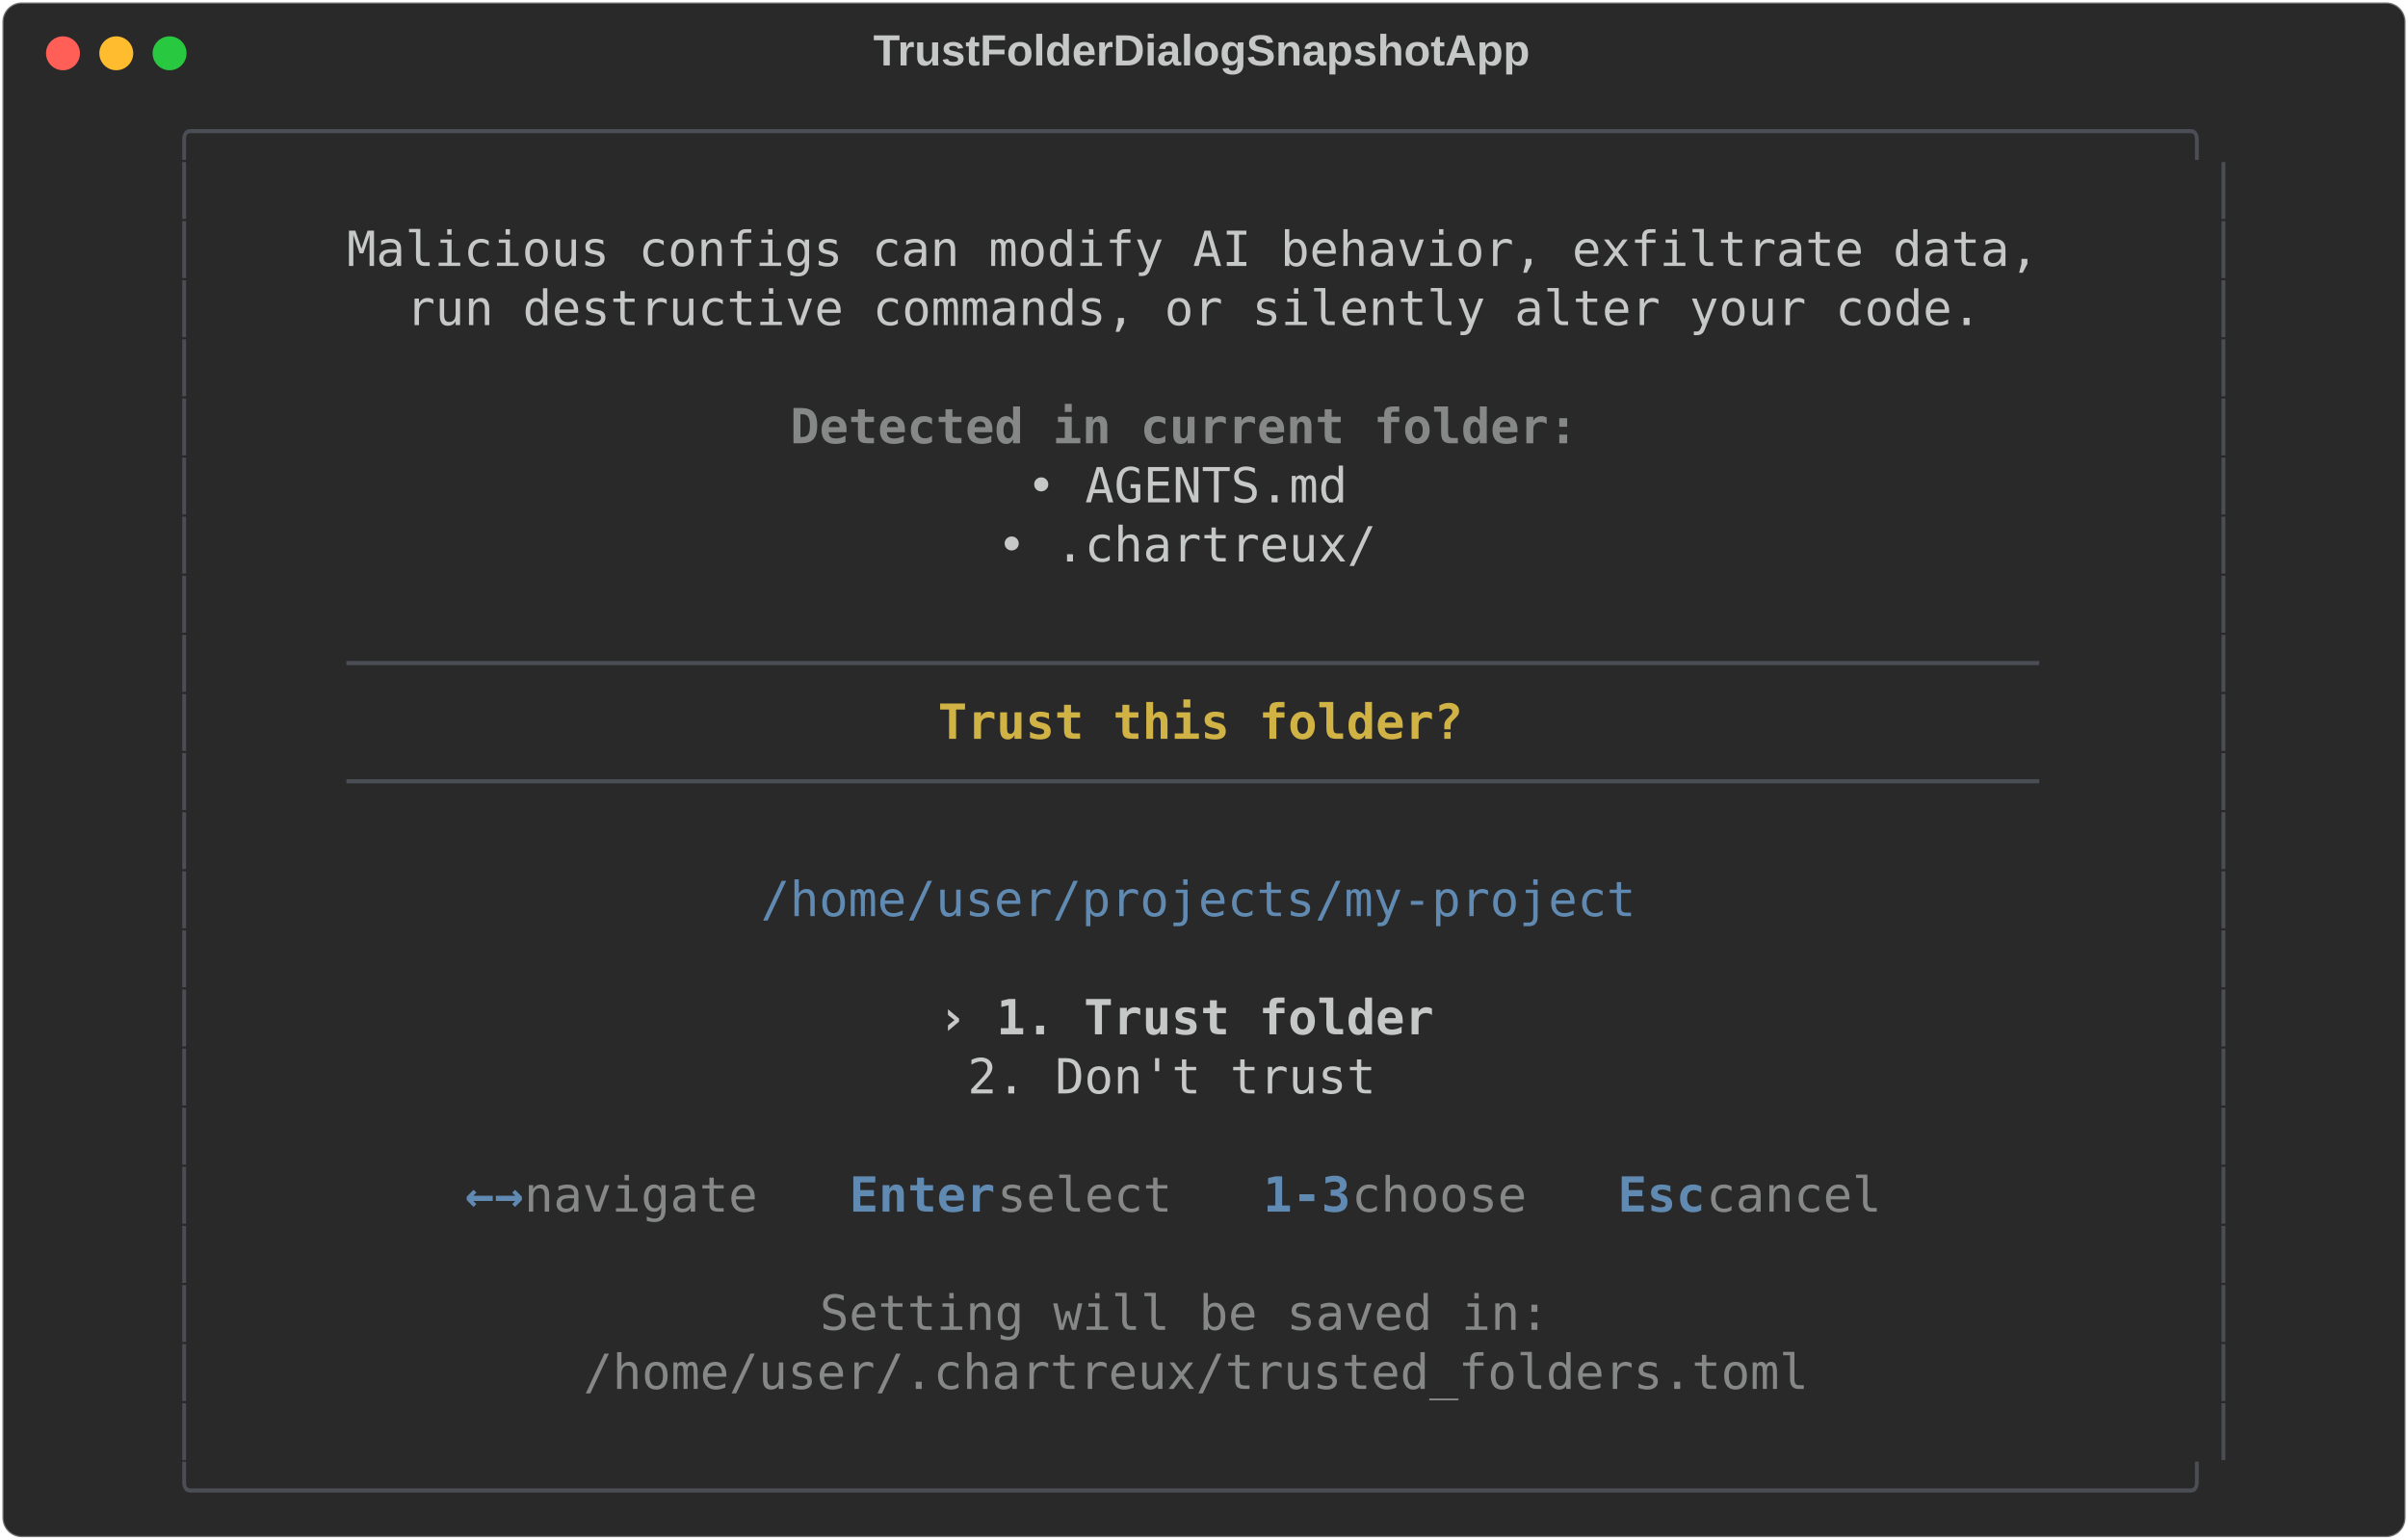
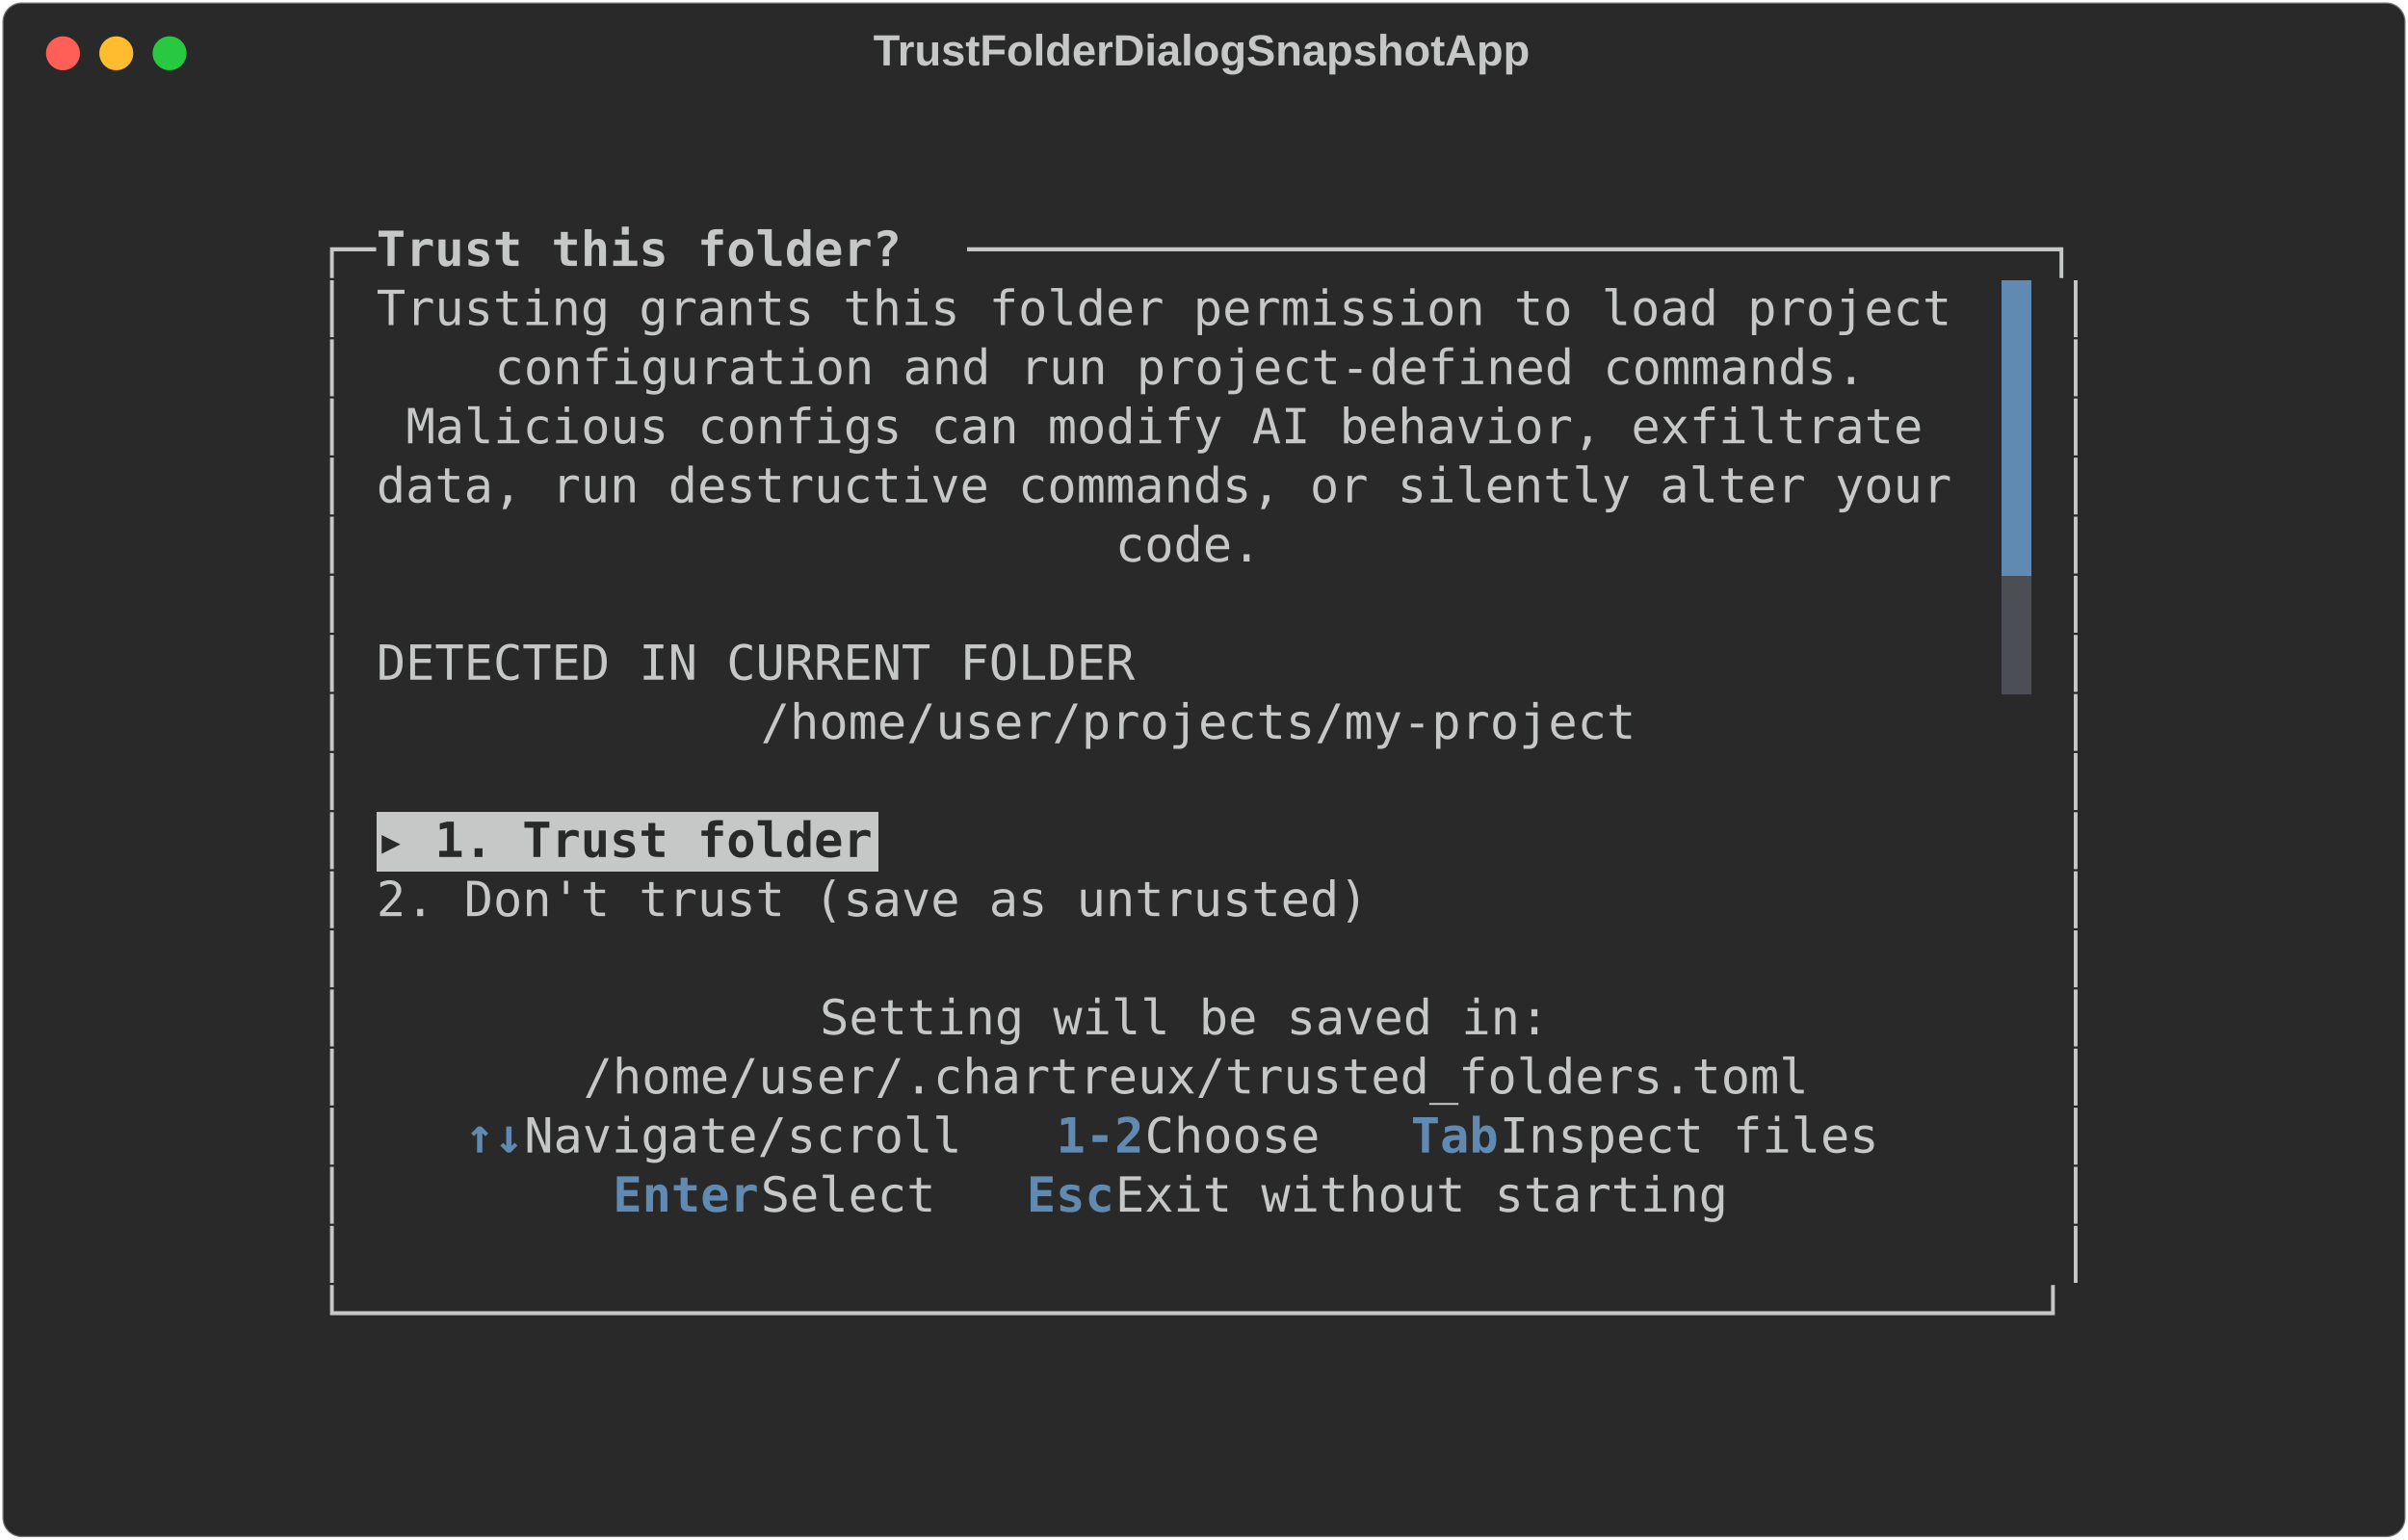
<svg xmlns="http://www.w3.org/2000/svg" class="rich-terminal" viewBox="0 0 994 635.6">
  <style>

    @font-face {
        font-family: "Fira Code";
        src: local("FiraCode-Regular"),
                url("https://cdnjs.cloudflare.com/ajax/libs/firacode/6.2.0/woff2/FiraCode-Regular.woff2") format("woff2"),
                url("https://cdnjs.cloudflare.com/ajax/libs/firacode/6.2.0/woff/FiraCode-Regular.woff") format("woff");
        font-style: normal;
        font-weight: 400;
    }
    @font-face {
        font-family: "Fira Code";
        src: local("FiraCode-Bold"),
                url("https://cdnjs.cloudflare.com/ajax/libs/firacode/6.2.0/woff2/FiraCode-Bold.woff2") format("woff2"),
                url("https://cdnjs.cloudflare.com/ajax/libs/firacode/6.2.0/woff/FiraCode-Bold.woff") format("woff");
        font-style: bold;
        font-weight: 700;
    }

    .terminal-matrix {
        font-family: Fira Code, monospace;
        font-size: 20px;
        line-height: 24.4px;
        font-variant-east-asian: full-width;
    }

    .terminal-title {
        font-size: 18px;
        font-weight: bold;
        font-family: arial;
    }

    .terminal-r1 { fill: #c5c8c6 }
- .terminal-r2 { fill: #4b4e55 }
- .terminal-r3 { fill: #868887;font-weight: bold }
- .terminal-r4 { fill: #d0b344;font-weight: bold }
- .terminal-r5 { fill: #608ab1 }
- .terminal-r6 { fill: #c5c8c6;font-weight: bold }
- .terminal-r7 { fill: #608ab1;font-weight: bold }
- .terminal-r8 { fill: #868887 }
+ .terminal-r2 { fill: #c5c8c6;font-weight: bold }
+ .terminal-r3 { fill: #292929 }
+ .terminal-r4 { fill: #292929;font-weight: bold }
+ .terminal-r5 { fill: #608ab1;font-weight: bold }
    </style>
  <defs>
    <clipPath id="terminal-clip-terminal">
      <rect x="0" y="0" width="975.0" height="584.6" />
    </clipPath>
    <clipPath id="terminal-line-0">
      <rect x="0" y="1.5" width="976" height="24.65" />
    </clipPath>
    <clipPath id="terminal-line-1">
      <rect x="0" y="25.9" width="976" height="24.65" />
    </clipPath>
    <clipPath id="terminal-line-2">
      <rect x="0" y="50.3" width="976" height="24.65" />
    </clipPath>
    <clipPath id="terminal-line-3">
      <rect x="0" y="74.7" width="976" height="24.65" />
    </clipPath>
    <clipPath id="terminal-line-4">
      <rect x="0" y="99.1" width="976" height="24.65" />
    </clipPath>
    <clipPath id="terminal-line-5">
      <rect x="0" y="123.5" width="976" height="24.65" />
    </clipPath>
    <clipPath id="terminal-line-6">
      <rect x="0" y="147.9" width="976" height="24.65" />
    </clipPath>
    <clipPath id="terminal-line-7">
      <rect x="0" y="172.3" width="976" height="24.65" />
    </clipPath>
    <clipPath id="terminal-line-8">
      <rect x="0" y="196.7" width="976" height="24.65" />
    </clipPath>
    <clipPath id="terminal-line-9">
      <rect x="0" y="221.1" width="976" height="24.65" />
    </clipPath>
    <clipPath id="terminal-line-10">
      <rect x="0" y="245.5" width="976" height="24.65" />
    </clipPath>
    <clipPath id="terminal-line-11">
      <rect x="0" y="269.9" width="976" height="24.65" />
    </clipPath>
    <clipPath id="terminal-line-12">
      <rect x="0" y="294.3" width="976" height="24.65" />
    </clipPath>
    <clipPath id="terminal-line-13">
      <rect x="0" y="318.7" width="976" height="24.65" />
    </clipPath>
    <clipPath id="terminal-line-14">
      <rect x="0" y="343.1" width="976" height="24.65" />
    </clipPath>
    <clipPath id="terminal-line-15">
      <rect x="0" y="367.5" width="976" height="24.65" />
    </clipPath>
    <clipPath id="terminal-line-16">
      <rect x="0" y="391.9" width="976" height="24.65" />
    </clipPath>
    <clipPath id="terminal-line-17">
      <rect x="0" y="416.3" width="976" height="24.65" />
    </clipPath>
    <clipPath id="terminal-line-18">
      <rect x="0" y="440.7" width="976" height="24.65" />
    </clipPath>
    <clipPath id="terminal-line-19">
      <rect x="0" y="465.1" width="976" height="24.65" />
    </clipPath>
    <clipPath id="terminal-line-20">
      <rect x="0" y="489.5" width="976" height="24.65" />
    </clipPath>
    <clipPath id="terminal-line-21">
      <rect x="0" y="513.9" width="976" height="24.65" />
    </clipPath>
    <clipPath id="terminal-line-22">
      <rect x="0" y="538.3" width="976" height="24.65" />
    </clipPath>
  </defs>
  <rect fill="#292929" stroke="rgba(255,255,255,0.35)" stroke-width="1" x="1" y="1" width="992" height="633.6" rx="8" />
  <text class="terminal-title" fill="#c5c8c6" text-anchor="middle" x="496" y="27">TrustFolderDialogSnapshotApp</text>
  <g transform="translate(26,22)">
    <circle cx="0" cy="0" r="7" fill="#ff5f57" />
    <circle cx="22" cy="0" r="7" fill="#febc2e" />
    <circle cx="44" cy="0" r="7" fill="#28c840" />
  </g>
  <g transform="translate(9, 41)" clip-path="url(#terminal-clip-terminal)">
+     <rect fill="#608ab1" x="817.4" y="74.7" width="12.2" height="24.65" shape-rendering="crispEdges" />
+     <rect fill="#608ab1" x="817.4" y="99.1" width="12.2" height="24.65" shape-rendering="crispEdges" />
+     <rect fill="#608ab1" x="817.4" y="123.5" width="12.2" height="24.65" shape-rendering="crispEdges" />
+     <rect fill="#608ab1" x="817.4" y="147.9" width="12.2" height="24.65" shape-rendering="crispEdges" />
+     <rect fill="#608ab1" x="817.4" y="172.3" width="12.2" height="24.65" shape-rendering="crispEdges" />
+     <rect fill="#4b4e55" x="817.4" y="196.7" width="12.2" height="24.65" shape-rendering="crispEdges" />
+     <rect fill="#4b4e55" x="817.4" y="221.1" width="12.2" height="24.65" shape-rendering="crispEdges" />
+     <rect fill="#c5c8c6" x="146.4" y="294.3" width="207.4" height="24.65" shape-rendering="crispEdges" />
    <g class="terminal-matrix">
-       <text class="terminal-r2" x="61" y="20" textLength="854" clip-path="url(#terminal-line-0)">╭────────────────────────────────────────────────────────────────────╮</text>
      <text class="terminal-r1" x="976" y="20" textLength="12.2" clip-path="url(#terminal-line-0)">
</text>
-       <text class="terminal-r2" x="61" y="44.4" textLength="12.2" clip-path="url(#terminal-line-1)">│</text>
-       <text class="terminal-r2" x="902.8" y="44.4" textLength="12.2" clip-path="url(#terminal-line-1)">│</text>
      <text class="terminal-r1" x="976" y="44.4" textLength="12.2" clip-path="url(#terminal-line-1)">
</text>
-       <text class="terminal-r2" x="61" y="68.8" textLength="12.2" clip-path="url(#terminal-line-2)">│</text>
-       <text class="terminal-r1" x="134.2" y="68.8" textLength="707.6" clip-path="url(#terminal-line-2)">Malicious configs can modify AI behavior, exfiltrate data,</text>
-       <text class="terminal-r2" x="902.8" y="68.8" textLength="12.2" clip-path="url(#terminal-line-2)">│</text>
+       <text class="terminal-r1" x="122" y="68.8" textLength="24.4" clip-path="url(#terminal-line-2)">┌─</text>
+       <text class="terminal-r2" x="146.4" y="68.8" textLength="244" clip-path="url(#terminal-line-2)"> Trust this folder? </text>
+       <text class="terminal-r1" x="390.4" y="68.8" textLength="463.6" clip-path="url(#terminal-line-2)">─────────────────────────────────────┐</text>
      <text class="terminal-r1" x="976" y="68.8" textLength="12.2" clip-path="url(#terminal-line-2)">
</text>
-       <text class="terminal-r2" x="61" y="93.2" textLength="12.2" clip-path="url(#terminal-line-3)">│</text>
-       <text class="terminal-r1" x="158.6" y="93.2" textLength="658.8" clip-path="url(#terminal-line-3)">run destructive commands, or silently alter your code.</text>
-       <text class="terminal-r2" x="902.8" y="93.2" textLength="12.2" clip-path="url(#terminal-line-3)">│</text>
+       <text class="terminal-r1" x="122" y="93.2" textLength="12.2" clip-path="url(#terminal-line-3)">│</text>
+       <text class="terminal-r1" x="146.4" y="93.2" textLength="658.8" clip-path="url(#terminal-line-3)">Trusting grants this folder permission to load project</text>
+       <text class="terminal-r1" x="841.8" y="93.2" textLength="12.2" clip-path="url(#terminal-line-3)">│</text>
      <text class="terminal-r1" x="976" y="93.2" textLength="12.2" clip-path="url(#terminal-line-3)">
</text>
-       <text class="terminal-r2" x="61" y="117.6" textLength="12.2" clip-path="url(#terminal-line-4)">│</text>
-       <text class="terminal-r2" x="902.8" y="117.6" textLength="12.2" clip-path="url(#terminal-line-4)">│</text>
+       <text class="terminal-r1" x="122" y="117.6" textLength="12.2" clip-path="url(#terminal-line-4)">│</text>
+       <text class="terminal-r1" x="195.2" y="117.6" textLength="573.4" clip-path="url(#terminal-line-4)">configuration and run project-defined commands.</text>
+       <text class="terminal-r1" x="841.8" y="117.6" textLength="12.2" clip-path="url(#terminal-line-4)">│</text>
      <text class="terminal-r1" x="976" y="117.6" textLength="12.2" clip-path="url(#terminal-line-4)">
</text>
-       <text class="terminal-r2" x="61" y="142" textLength="12.2" clip-path="url(#terminal-line-5)">│</text>
-       <text class="terminal-r3" x="317.2" y="142" textLength="329.4" clip-path="url(#terminal-line-5)">Detected in current folder:</text>
-       <text class="terminal-r2" x="902.8" y="142" textLength="12.2" clip-path="url(#terminal-line-5)">│</text>
+       <text class="terminal-r1" x="122" y="142" textLength="12.2" clip-path="url(#terminal-line-5)">│</text>
+       <text class="terminal-r1" x="158.6" y="142" textLength="634.4" clip-path="url(#terminal-line-5)">Malicious configs can modify AI behavior, exfiltrate</text>
+       <text class="terminal-r1" x="841.8" y="142" textLength="12.2" clip-path="url(#terminal-line-5)">│</text>
      <text class="terminal-r1" x="976" y="142" textLength="12.2" clip-path="url(#terminal-line-5)">
</text>
-       <text class="terminal-r2" x="61" y="166.4" textLength="12.2" clip-path="url(#terminal-line-6)">│</text>
-       <text class="terminal-r1" x="414.8" y="166.4" textLength="134.2" clip-path="url(#terminal-line-6)">• AGENTS.md</text>
-       <text class="terminal-r2" x="902.8" y="166.4" textLength="12.2" clip-path="url(#terminal-line-6)">│</text>
+       <text class="terminal-r1" x="122" y="166.4" textLength="12.2" clip-path="url(#terminal-line-6)">│</text>
+       <text class="terminal-r1" x="146.4" y="166.4" textLength="658.8" clip-path="url(#terminal-line-6)">data, run destructive commands, or silently alter your</text>
+       <text class="terminal-r1" x="841.8" y="166.4" textLength="12.2" clip-path="url(#terminal-line-6)">│</text>
      <text class="terminal-r1" x="976" y="166.4" textLength="12.2" clip-path="url(#terminal-line-6)">
</text>
-       <text class="terminal-r2" x="61" y="190.8" textLength="12.2" clip-path="url(#terminal-line-7)">│</text>
-       <text class="terminal-r1" x="402.6" y="190.8" textLength="158.6" clip-path="url(#terminal-line-7)">• .chartreux/</text>
-       <text class="terminal-r2" x="902.8" y="190.8" textLength="12.2" clip-path="url(#terminal-line-7)">│</text>
+       <text class="terminal-r1" x="122" y="190.8" textLength="12.2" clip-path="url(#terminal-line-7)">│</text>
+       <text class="terminal-r1" x="451.4" y="190.8" textLength="61" clip-path="url(#terminal-line-7)">code.</text>
+       <text class="terminal-r1" x="841.8" y="190.8" textLength="12.2" clip-path="url(#terminal-line-7)">│</text>
      <text class="terminal-r1" x="976" y="190.8" textLength="12.2" clip-path="url(#terminal-line-7)">
</text>
-       <text class="terminal-r2" x="61" y="215.2" textLength="12.2" clip-path="url(#terminal-line-8)">│</text>
-       <text class="terminal-r2" x="902.8" y="215.2" textLength="12.2" clip-path="url(#terminal-line-8)">│</text>
+       <text class="terminal-r1" x="122" y="215.2" textLength="12.2" clip-path="url(#terminal-line-8)">│</text>
+       <text class="terminal-r1" x="841.8" y="215.2" textLength="12.2" clip-path="url(#terminal-line-8)">│</text>
      <text class="terminal-r1" x="976" y="215.2" textLength="12.2" clip-path="url(#terminal-line-8)">
</text>
-       <text class="terminal-r2" x="61" y="239.6" textLength="12.2" clip-path="url(#terminal-line-9)">│</text>
-       <text class="terminal-r2" x="134.2" y="239.6" textLength="707.6" clip-path="url(#terminal-line-9)">──────────────────────────────────────────────────────────</text>
-       <text class="terminal-r2" x="902.8" y="239.6" textLength="12.2" clip-path="url(#terminal-line-9)">│</text>
+       <text class="terminal-r1" x="122" y="239.6" textLength="12.2" clip-path="url(#terminal-line-9)">│</text>
+       <text class="terminal-r1" x="146.4" y="239.6" textLength="317.2" clip-path="url(#terminal-line-9)">DETECTED IN CURRENT FOLDER</text>
+       <text class="terminal-r1" x="841.8" y="239.6" textLength="12.2" clip-path="url(#terminal-line-9)">│</text>
      <text class="terminal-r1" x="976" y="239.6" textLength="12.2" clip-path="url(#terminal-line-9)">
</text>
-       <text class="terminal-r2" x="61" y="264" textLength="12.2" clip-path="url(#terminal-line-10)">│</text>
-       <text class="terminal-r4" x="378.2" y="264" textLength="219.6" clip-path="url(#terminal-line-10)">Trust this folder?</text>
-       <text class="terminal-r2" x="902.8" y="264" textLength="12.2" clip-path="url(#terminal-line-10)">│</text>
+       <text class="terminal-r1" x="122" y="264" textLength="12.2" clip-path="url(#terminal-line-10)">│</text>
+       <text class="terminal-r1" x="305" y="264" textLength="366" clip-path="url(#terminal-line-10)">/home/user/projects/my-project</text>
+       <text class="terminal-r1" x="841.8" y="264" textLength="12.2" clip-path="url(#terminal-line-10)">│</text>
      <text class="terminal-r1" x="976" y="264" textLength="12.2" clip-path="url(#terminal-line-10)">
</text>
-       <text class="terminal-r2" x="61" y="288.4" textLength="12.2" clip-path="url(#terminal-line-11)">│</text>
-       <text class="terminal-r2" x="134.2" y="288.4" textLength="707.6" clip-path="url(#terminal-line-11)">──────────────────────────────────────────────────────────</text>
-       <text class="terminal-r2" x="902.8" y="288.4" textLength="12.2" clip-path="url(#terminal-line-11)">│</text>
+       <text class="terminal-r1" x="122" y="288.4" textLength="12.2" clip-path="url(#terminal-line-11)">│</text>
+       <text class="terminal-r1" x="841.8" y="288.4" textLength="12.2" clip-path="url(#terminal-line-11)">│</text>
      <text class="terminal-r1" x="976" y="288.4" textLength="12.2" clip-path="url(#terminal-line-11)">
</text>
-       <text class="terminal-r2" x="61" y="312.8" textLength="12.2" clip-path="url(#terminal-line-12)">│</text>
-       <text class="terminal-r2" x="902.8" y="312.8" textLength="12.2" clip-path="url(#terminal-line-12)">│</text>
+       <text class="terminal-r1" x="122" y="312.8" textLength="12.2" clip-path="url(#terminal-line-12)">│</text>
+       <text class="terminal-r4" x="146.4" y="312.8" textLength="207.4" clip-path="url(#terminal-line-12)">▸ 1. Trust folder</text>
+       <text class="terminal-r1" x="841.8" y="312.8" textLength="12.2" clip-path="url(#terminal-line-12)">│</text>
      <text class="terminal-r1" x="976" y="312.8" textLength="12.2" clip-path="url(#terminal-line-12)">
</text>
-       <text class="terminal-r2" x="61" y="337.2" textLength="12.2" clip-path="url(#terminal-line-13)">│</text>
-       <text class="terminal-r5" x="305" y="337.2" textLength="366" clip-path="url(#terminal-line-13)">/home/user/projects/my-project</text>
-       <text class="terminal-r2" x="902.8" y="337.2" textLength="12.2" clip-path="url(#terminal-line-13)">│</text>
+       <text class="terminal-r1" x="122" y="337.2" textLength="12.2" clip-path="url(#terminal-line-13)">│</text>
+       <text class="terminal-r1" x="146.4" y="337.2" textLength="439.2" clip-path="url(#terminal-line-13)">  2. Don't trust (save as untrusted)</text>
+       <text class="terminal-r1" x="841.8" y="337.2" textLength="12.2" clip-path="url(#terminal-line-13)">│</text>
      <text class="terminal-r1" x="976" y="337.2" textLength="12.2" clip-path="url(#terminal-line-13)">
</text>
-       <text class="terminal-r2" x="61" y="361.6" textLength="12.2" clip-path="url(#terminal-line-14)">│</text>
-       <text class="terminal-r2" x="902.8" y="361.6" textLength="12.2" clip-path="url(#terminal-line-14)">│</text>
+       <text class="terminal-r1" x="122" y="361.6" textLength="12.2" clip-path="url(#terminal-line-14)">│</text>
+       <text class="terminal-r1" x="841.8" y="361.6" textLength="12.2" clip-path="url(#terminal-line-14)">│</text>
      <text class="terminal-r1" x="976" y="361.6" textLength="12.2" clip-path="url(#terminal-line-14)">
</text>
-       <text class="terminal-r2" x="61" y="386" textLength="12.2" clip-path="url(#terminal-line-15)">│</text>
-       <text class="terminal-r6" x="378.2" y="386" textLength="207.4" clip-path="url(#terminal-line-15)">› 1. Trust folder</text>
-       <text class="terminal-r2" x="902.8" y="386" textLength="12.2" clip-path="url(#terminal-line-15)">│</text>
+       <text class="terminal-r1" x="122" y="386" textLength="12.2" clip-path="url(#terminal-line-15)">│</text>
+       <text class="terminal-r1" x="329.4" y="386" textLength="305" clip-path="url(#terminal-line-15)">Setting will be saved in:</text>
+       <text class="terminal-r1" x="841.8" y="386" textLength="12.2" clip-path="url(#terminal-line-15)">│</text>
      <text class="terminal-r1" x="976" y="386" textLength="12.2" clip-path="url(#terminal-line-15)">
</text>
-       <text class="terminal-r2" x="61" y="410.4" textLength="12.2" clip-path="url(#terminal-line-16)">│</text>
-       <text class="terminal-r1" x="390.4" y="410.4" textLength="195.2" clip-path="url(#terminal-line-16)">  2. Don't trust</text>
-       <text class="terminal-r2" x="902.8" y="410.4" textLength="12.2" clip-path="url(#terminal-line-16)">│</text>
+       <text class="terminal-r1" x="122" y="410.4" textLength="12.2" clip-path="url(#terminal-line-16)">│</text>
+       <text class="terminal-r1" x="231.8" y="410.4" textLength="512.4" clip-path="url(#terminal-line-16)">/home/user/.chartreux/trusted_folders.toml</text>
+       <text class="terminal-r1" x="841.8" y="410.4" textLength="12.2" clip-path="url(#terminal-line-16)">│</text>
      <text class="terminal-r1" x="976" y="410.4" textLength="12.2" clip-path="url(#terminal-line-16)">
</text>
-       <text class="terminal-r2" x="61" y="434.8" textLength="12.2" clip-path="url(#terminal-line-17)">│</text>
-       <text class="terminal-r2" x="902.8" y="434.8" textLength="12.2" clip-path="url(#terminal-line-17)">│</text>
+       <text class="terminal-r1" x="122" y="434.8" textLength="12.2" clip-path="url(#terminal-line-17)">│</text>
+       <text class="terminal-r5" x="183" y="434.8" textLength="24.4" clip-path="url(#terminal-line-17)">↑↓</text>
+       <text class="terminal-r1" x="207.4" y="434.8" textLength="219.6" clip-path="url(#terminal-line-17)"> Navigate/scroll  </text>
+       <text class="terminal-r5" x="427" y="434.8" textLength="36.6" clip-path="url(#terminal-line-17)">1-2</text>
+       <text class="terminal-r1" x="463.6" y="434.8" textLength="109.8" clip-path="url(#terminal-line-17)"> Choose  </text>
+       <text class="terminal-r5" x="573.4" y="434.8" textLength="36.6" clip-path="url(#terminal-line-17)">Tab</text>
+       <text class="terminal-r1" x="610" y="434.8" textLength="170.8" clip-path="url(#terminal-line-17)"> Inspect files</text>
+       <text class="terminal-r1" x="841.8" y="434.8" textLength="12.2" clip-path="url(#terminal-line-17)">│</text>
      <text class="terminal-r1" x="976" y="434.8" textLength="12.2" clip-path="url(#terminal-line-17)">
</text>
-       <text class="terminal-r2" x="61" y="459.2" textLength="12.2" clip-path="url(#terminal-line-18)">│</text>
-       <text class="terminal-r7" x="183" y="459.2" textLength="24.4" clip-path="url(#terminal-line-18)">←→</text>
-       <text class="terminal-r8" x="207.4" y="459.2" textLength="134.2" clip-path="url(#terminal-line-18)"> navigate  </text>
-       <text class="terminal-r7" x="341.6" y="459.2" textLength="61" clip-path="url(#terminal-line-18)">Enter</text>
-       <text class="terminal-r8" x="402.6" y="459.2" textLength="109.8" clip-path="url(#terminal-line-18)"> select  </text>
-       <text class="terminal-r7" x="512.4" y="459.2" textLength="36.6" clip-path="url(#terminal-line-18)">1-3</text>
-       <text class="terminal-r8" x="549" y="459.2" textLength="109.8" clip-path="url(#terminal-line-18)"> choose  </text>
-       <text class="terminal-r7" x="658.8" y="459.2" textLength="36.6" clip-path="url(#terminal-line-18)">Esc</text>
-       <text class="terminal-r8" x="695.4" y="459.2" textLength="85.4" clip-path="url(#terminal-line-18)"> cancel</text>
-       <text class="terminal-r2" x="902.8" y="459.2" textLength="12.2" clip-path="url(#terminal-line-18)">│</text>
+       <text class="terminal-r1" x="122" y="459.2" textLength="12.2" clip-path="url(#terminal-line-18)">│</text>
+       <text class="terminal-r5" x="244" y="459.2" textLength="61" clip-path="url(#terminal-line-18)">Enter</text>
+       <text class="terminal-r1" x="305" y="459.2" textLength="109.8" clip-path="url(#terminal-line-18)"> Select  </text>
+       <text class="terminal-r5" x="414.8" y="459.2" textLength="36.6" clip-path="url(#terminal-line-18)">Esc</text>
+       <text class="terminal-r1" x="451.4" y="459.2" textLength="268.4" clip-path="url(#terminal-line-18)"> Exit without starting</text>
+       <text class="terminal-r1" x="841.8" y="459.2" textLength="12.2" clip-path="url(#terminal-line-18)">│</text>
      <text class="terminal-r1" x="976" y="459.2" textLength="12.2" clip-path="url(#terminal-line-18)">
</text>
-       <text class="terminal-r2" x="61" y="483.6" textLength="12.2" clip-path="url(#terminal-line-19)">│</text>
-       <text class="terminal-r2" x="902.8" y="483.6" textLength="12.2" clip-path="url(#terminal-line-19)">│</text>
+       <text class="terminal-r1" x="122" y="483.6" textLength="12.2" clip-path="url(#terminal-line-19)">│</text>
+       <text class="terminal-r1" x="841.8" y="483.6" textLength="12.2" clip-path="url(#terminal-line-19)">│</text>
      <text class="terminal-r1" x="976" y="483.6" textLength="12.2" clip-path="url(#terminal-line-19)">
</text>
-       <text class="terminal-r2" x="61" y="508" textLength="12.2" clip-path="url(#terminal-line-20)">│</text>
-       <text class="terminal-r8" x="329.4" y="508" textLength="305" clip-path="url(#terminal-line-20)">Setting will be saved in:</text>
-       <text class="terminal-r2" x="902.8" y="508" textLength="12.2" clip-path="url(#terminal-line-20)">│</text>
+       <text class="terminal-r1" x="122" y="508" textLength="732" clip-path="url(#terminal-line-20)">└──────────────────────────────────────────────────────────┘</text>
      <text class="terminal-r1" x="976" y="508" textLength="12.2" clip-path="url(#terminal-line-20)">
</text>
-       <text class="terminal-r2" x="61" y="532.4" textLength="12.2" clip-path="url(#terminal-line-21)">│</text>
-       <text class="terminal-r8" x="231.8" y="532.4" textLength="512.4" clip-path="url(#terminal-line-21)">/home/user/.chartreux/trusted_folders.toml</text>
-       <text class="terminal-r2" x="902.8" y="532.4" textLength="12.2" clip-path="url(#terminal-line-21)">│</text>
      <text class="terminal-r1" x="976" y="532.4" textLength="12.2" clip-path="url(#terminal-line-21)">
</text>
-       <text class="terminal-r2" x="61" y="556.8" textLength="12.2" clip-path="url(#terminal-line-22)">│</text>
-       <text class="terminal-r2" x="902.8" y="556.8" textLength="12.2" clip-path="url(#terminal-line-22)">│</text>
      <text class="terminal-r1" x="976" y="556.8" textLength="12.2" clip-path="url(#terminal-line-22)">
</text>
-       <text class="terminal-r2" x="61" y="581.2" textLength="854" clip-path="url(#terminal-line-23)">╰────────────────────────────────────────────────────────────────────╯</text>
    </g>
  </g>
</svg>
